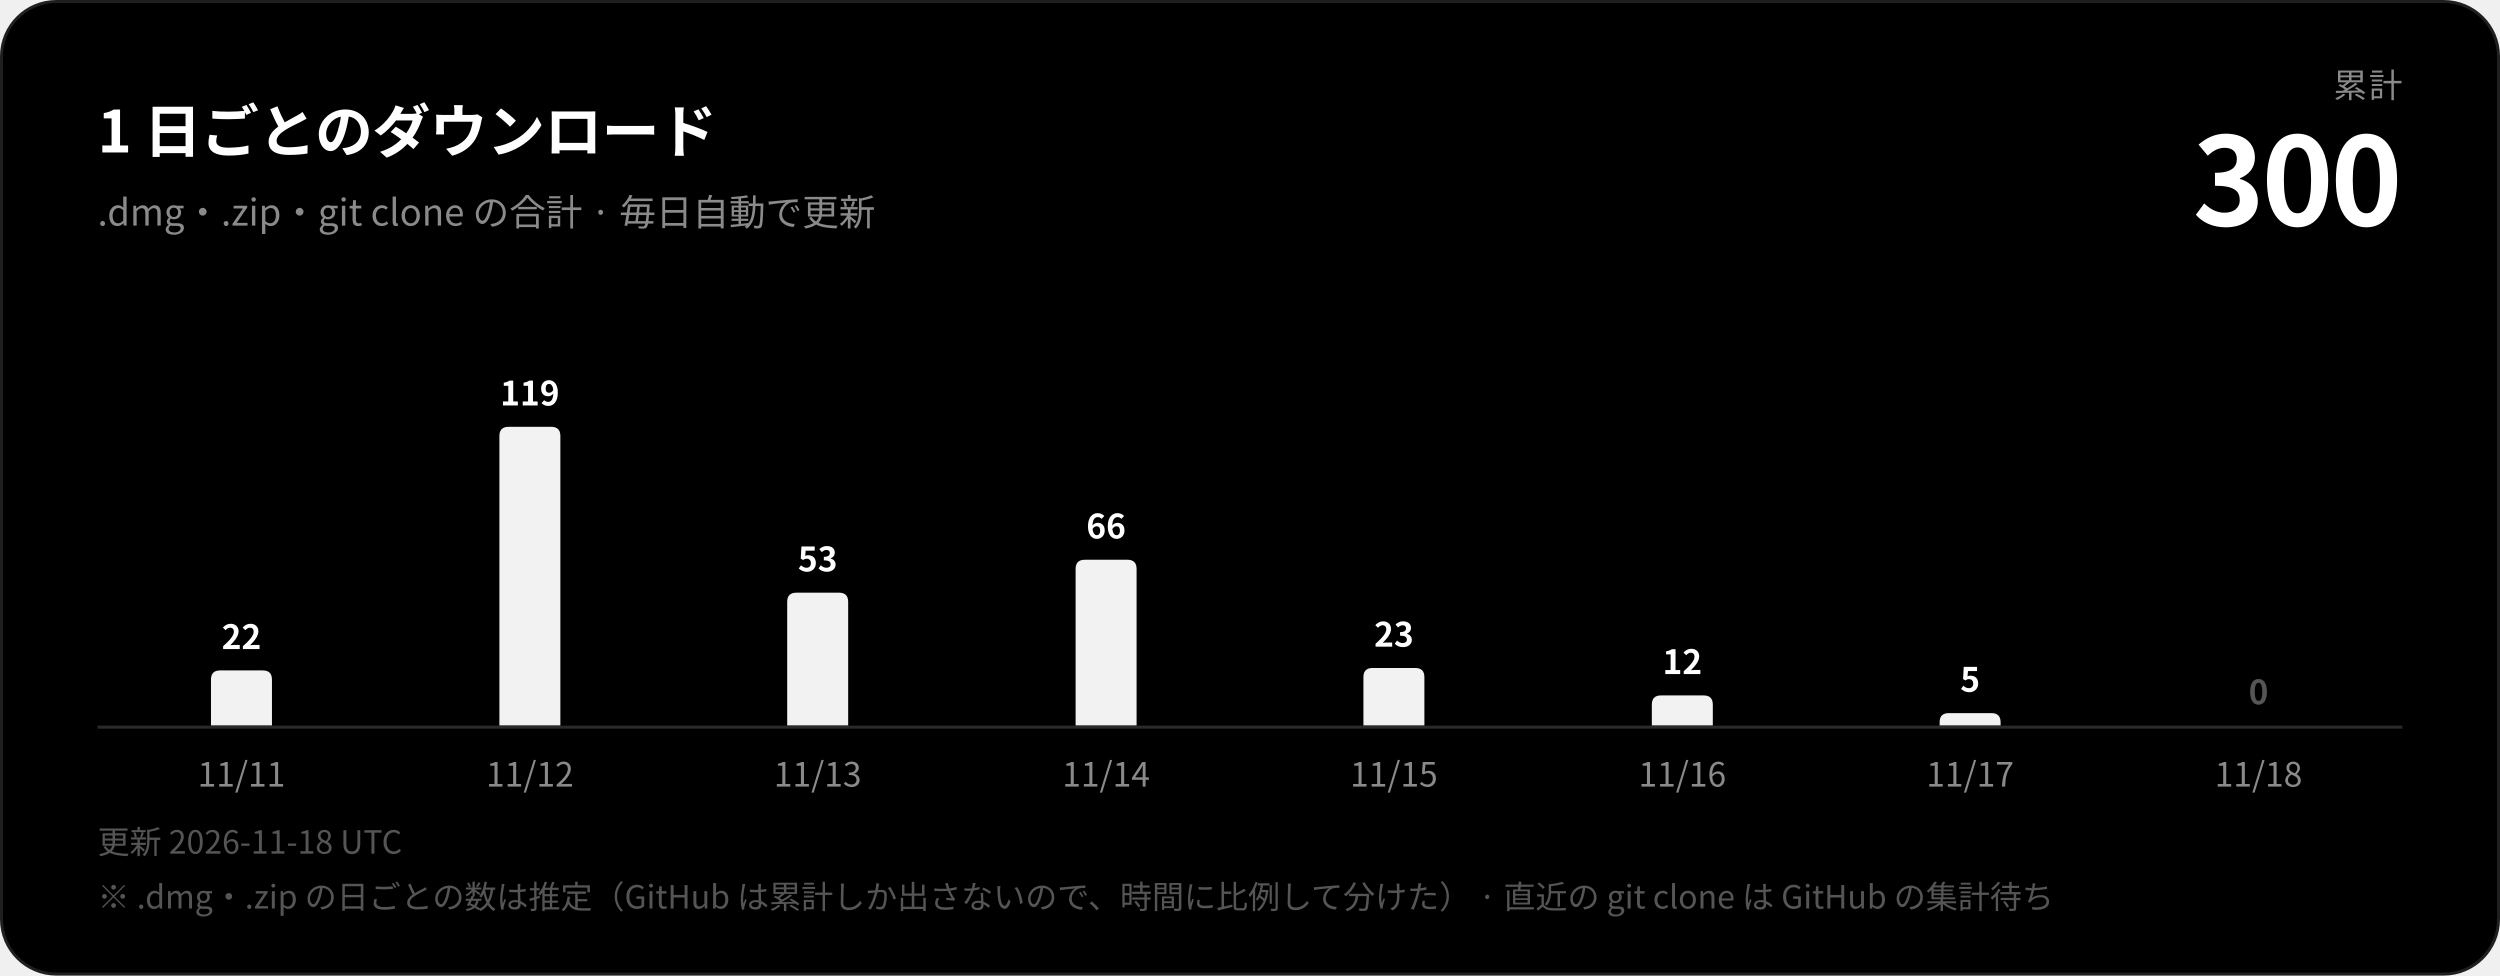
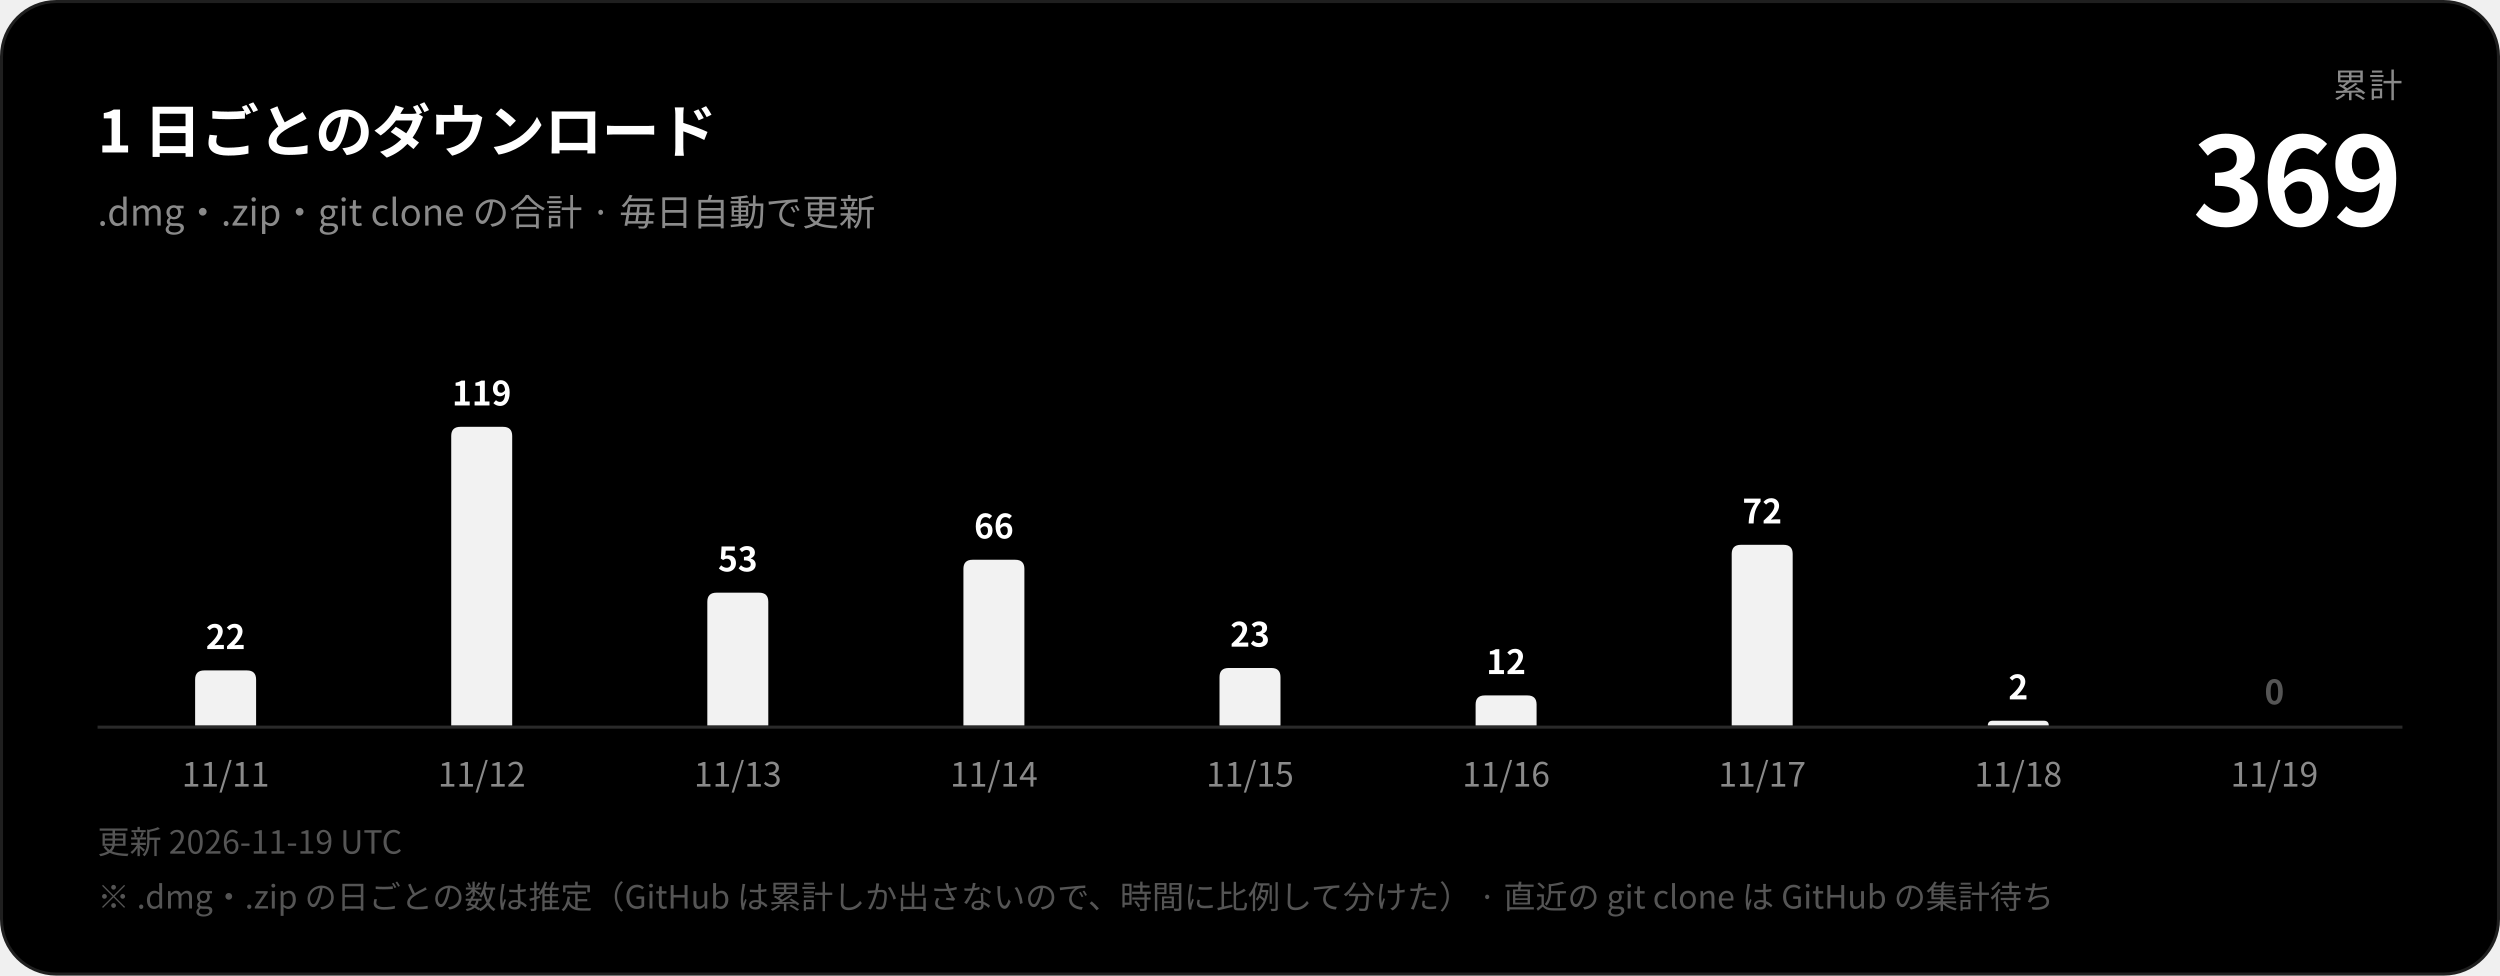
<svg xmlns="http://www.w3.org/2000/svg" width="820" height="320" viewBox="0 0 820 320" role="img" aria-label="1 日ごとのダウンロード">
  <rect x="0.5" y="0.5" width="819" height="319" rx="18" fill="#000000" stroke="#1f1f1f" />
  <g font-family="-apple-system, BlinkMacSystemFont, 'SF Pro Display', 'Segoe UI', 'Hiragino Sans', 'Hiragino Kaku Gothic ProN', 'Noto Sans CJK JP', 'Noto Sans JP', 'PingFang SC', 'Microsoft YaHei', sans-serif" style="font-variant-numeric: tabular-nums">
    <text x="32" y="50" font-size="19" font-weight="600" fill="#ffffff" letter-spacing="-0.2">1 日ごとのダウンロード</text>
    <text x="32" y="74" font-size="12" fill="#8a8a8a">.dmg・.zip・git clone の合計 · 毎日自動で更新</text>
    <text x="788" y="32" font-size="11" fill="#8a8a8a" text-anchor="end" letter-spacing="0.6">累計</text>
-     <text x="788" y="74" font-size="40" font-weight="700" fill="#ffffff" text-anchor="end" letter-spacing="-1">300</text>
-     <path d="M69.2,238.0V222.9Q69.2,219.9 72.2,219.9H86.2Q89.2,219.9 89.2,222.9V238.0Z" fill="#f2f2f2" />
-     <text x="79.2" y="212.9" font-size="11" font-weight="600" fill="#ffffff" text-anchor="middle">22</text>
-     <text x="79.2" y="258" font-size="11" fill="#8a8a8a" text-anchor="middle">11/11</text>
-     <path d="M163.8,238.0V143.0Q163.8,140.0 166.8,140.0H180.8Q183.8,140.0 183.8,143.0V238.0Z" fill="#f2f2f2" />
-     <text x="173.8" y="133.0" font-size="11" font-weight="600" fill="#ffffff" text-anchor="middle">119</text>
-     <text x="173.8" y="258" font-size="11" fill="#8a8a8a" text-anchor="middle">11/12</text>
-     <path d="M258.2,238.0V197.4Q258.2,194.4 261.2,194.4H275.2Q278.2,194.4 278.2,197.4V238.0Z" fill="#f2f2f2" />
-     <text x="268.2" y="187.4" font-size="11" font-weight="600" fill="#ffffff" text-anchor="middle">53</text>
-     <text x="268.2" y="258" font-size="11" fill="#8a8a8a" text-anchor="middle">11/13</text>
-     <path d="M352.8,238.0V186.6Q352.8,183.6 355.8,183.6H369.8Q372.8,183.6 372.8,186.6V238.0Z" fill="#f2f2f2" />
-     <text x="362.8" y="176.6" font-size="11" font-weight="600" fill="#ffffff" text-anchor="middle">66</text>
-     <text x="362.8" y="258" font-size="11" fill="#8a8a8a" text-anchor="middle">11/14</text>
-     <path d="M447.2,238.0V222.1Q447.2,219.1 450.2,219.1H464.2Q467.2,219.1 467.2,222.1V238.0Z" fill="#f2f2f2" />
-     <text x="457.2" y="212.1" font-size="11" font-weight="600" fill="#ffffff" text-anchor="middle">23</text>
-     <text x="457.2" y="258" font-size="11" fill="#8a8a8a" text-anchor="middle">11/15</text>
-     <path d="M541.8,238.0V231.1Q541.8,228.1 544.8,228.1H558.8Q561.8,228.1 561.8,231.1V238.0Z" fill="#f2f2f2" />
-     <text x="551.8" y="221.1" font-size="11" font-weight="600" fill="#ffffff" text-anchor="middle">12</text>
-     <text x="551.8" y="258" font-size="11" fill="#8a8a8a" text-anchor="middle">11/16</text>
-     <path d="M636.2,238.0V236.9Q636.2,233.9 639.2,233.9H653.2Q656.2,233.9 656.2,236.9V238.0Z" fill="#f2f2f2" />
-     <text x="646.2" y="226.9" font-size="11" font-weight="600" fill="#ffffff" text-anchor="middle">5</text>
-     <text x="646.2" y="258" font-size="11" fill="#8a8a8a" text-anchor="middle">11/17</text>
-     <text x="740.8" y="231.0" font-size="11" font-weight="600" fill="#555555" text-anchor="middle">0</text>
-     <text x="740.8" y="258" font-size="11" fill="#8a8a8a" text-anchor="middle">11/18</text>
+     <text x="788" y="74" font-size="40" font-weight="700" fill="#ffffff" text-anchor="end" letter-spacing="-1">369</text>
+     <path d="M64.0,238.0V222.9Q64.0,219.9 67.0,219.9H81.0Q84.0,219.9 84.0,222.9V238.0Z" fill="#f2f2f2" />
+     <text x="74.0" y="212.9" font-size="11" font-weight="600" fill="#ffffff" text-anchor="middle">22</text>
+     <text x="74.0" y="258" font-size="11" fill="#8a8a8a" text-anchor="middle">11/11</text>
+     <path d="M148.0,238.0V143.0Q148.0,140.0 151.0,140.0H165.0Q168.0,140.0 168.0,143.0V238.0Z" fill="#f2f2f2" />
+     <text x="158.0" y="133.0" font-size="11" font-weight="600" fill="#ffffff" text-anchor="middle">119</text>
+     <text x="158.0" y="258" font-size="11" fill="#8a8a8a" text-anchor="middle">11/12</text>
+     <path d="M232.0,238.0V197.4Q232.0,194.4 235.0,194.4H249.0Q252.0,194.4 252.0,197.4V238.0Z" fill="#f2f2f2" />
+     <text x="242.0" y="187.4" font-size="11" font-weight="600" fill="#ffffff" text-anchor="middle">53</text>
+     <text x="242.0" y="258" font-size="11" fill="#8a8a8a" text-anchor="middle">11/13</text>
+     <path d="M316.0,238.0V186.6Q316.0,183.6 319.0,183.6H333.0Q336.0,183.6 336.0,186.6V238.0Z" fill="#f2f2f2" />
+     <text x="326.0" y="176.6" font-size="11" font-weight="600" fill="#ffffff" text-anchor="middle">66</text>
+     <text x="326.0" y="258" font-size="11" fill="#8a8a8a" text-anchor="middle">11/14</text>
+     <path d="M400.0,238.0V222.1Q400.0,219.1 403.0,219.1H417.0Q420.0,219.1 420.0,222.1V238.0Z" fill="#f2f2f2" />
+     <text x="410.0" y="212.1" font-size="11" font-weight="600" fill="#ffffff" text-anchor="middle">23</text>
+     <text x="410.0" y="258" font-size="11" fill="#8a8a8a" text-anchor="middle">11/15</text>
+     <path d="M484.0,238.0V231.1Q484.0,228.1 487.0,228.1H501.0Q504.0,228.1 504.0,231.1V238.0Z" fill="#f2f2f2" />
+     <text x="494.0" y="221.1" font-size="11" font-weight="600" fill="#ffffff" text-anchor="middle">12</text>
+     <text x="494.0" y="258" font-size="11" fill="#8a8a8a" text-anchor="middle">11/16</text>
+     <path d="M568.0,238.0V181.7Q568.0,178.7 571.0,178.7H585.0Q588.0,178.7 588.0,181.7V238.0Z" fill="#f2f2f2" />
+     <text x="578.0" y="171.7" font-size="11" font-weight="600" fill="#ffffff" text-anchor="middle">72</text>
+     <text x="578.0" y="258" font-size="11" fill="#8a8a8a" text-anchor="middle">11/17</text>
+     <path d="M652.0,238.0V238.0Q652.0,236.4 653.6,236.4H670.4Q672.0,236.4 672.0,238.0V238.0Z" fill="#f2f2f2" />
+     <text x="662.0" y="229.4" font-size="11" font-weight="600" fill="#ffffff" text-anchor="middle">2</text>
+     <text x="662.0" y="258" font-size="11" fill="#8a8a8a" text-anchor="middle">11/18</text>
+     <text x="746.0" y="231.0" font-size="11" font-weight="600" fill="#555555" text-anchor="middle">0</text>
+     <text x="746.0" y="258" font-size="11" fill="#8a8a8a" text-anchor="middle">11/19</text>
    <line x1="32" y1="238.5" x2="788" y2="238.5" stroke="#2a2a2a" stroke-width="1" />
-     <text x="32" y="280" font-size="10.5" fill="#555555">更新 2026-11-18 UTC</text>
+     <text x="32" y="280" font-size="10.5" fill="#555555">更新 2026-11-19 UTC</text>
    <text x="32" y="298" font-size="10.5" fill="#555555">※ .dmg・.zip の日ごとの数は推定（GitHub は累計しか出さないので、時間に比例して分けた） · 直近の git clone は GitHub の集計待ち</text>
  </g>
</svg>
